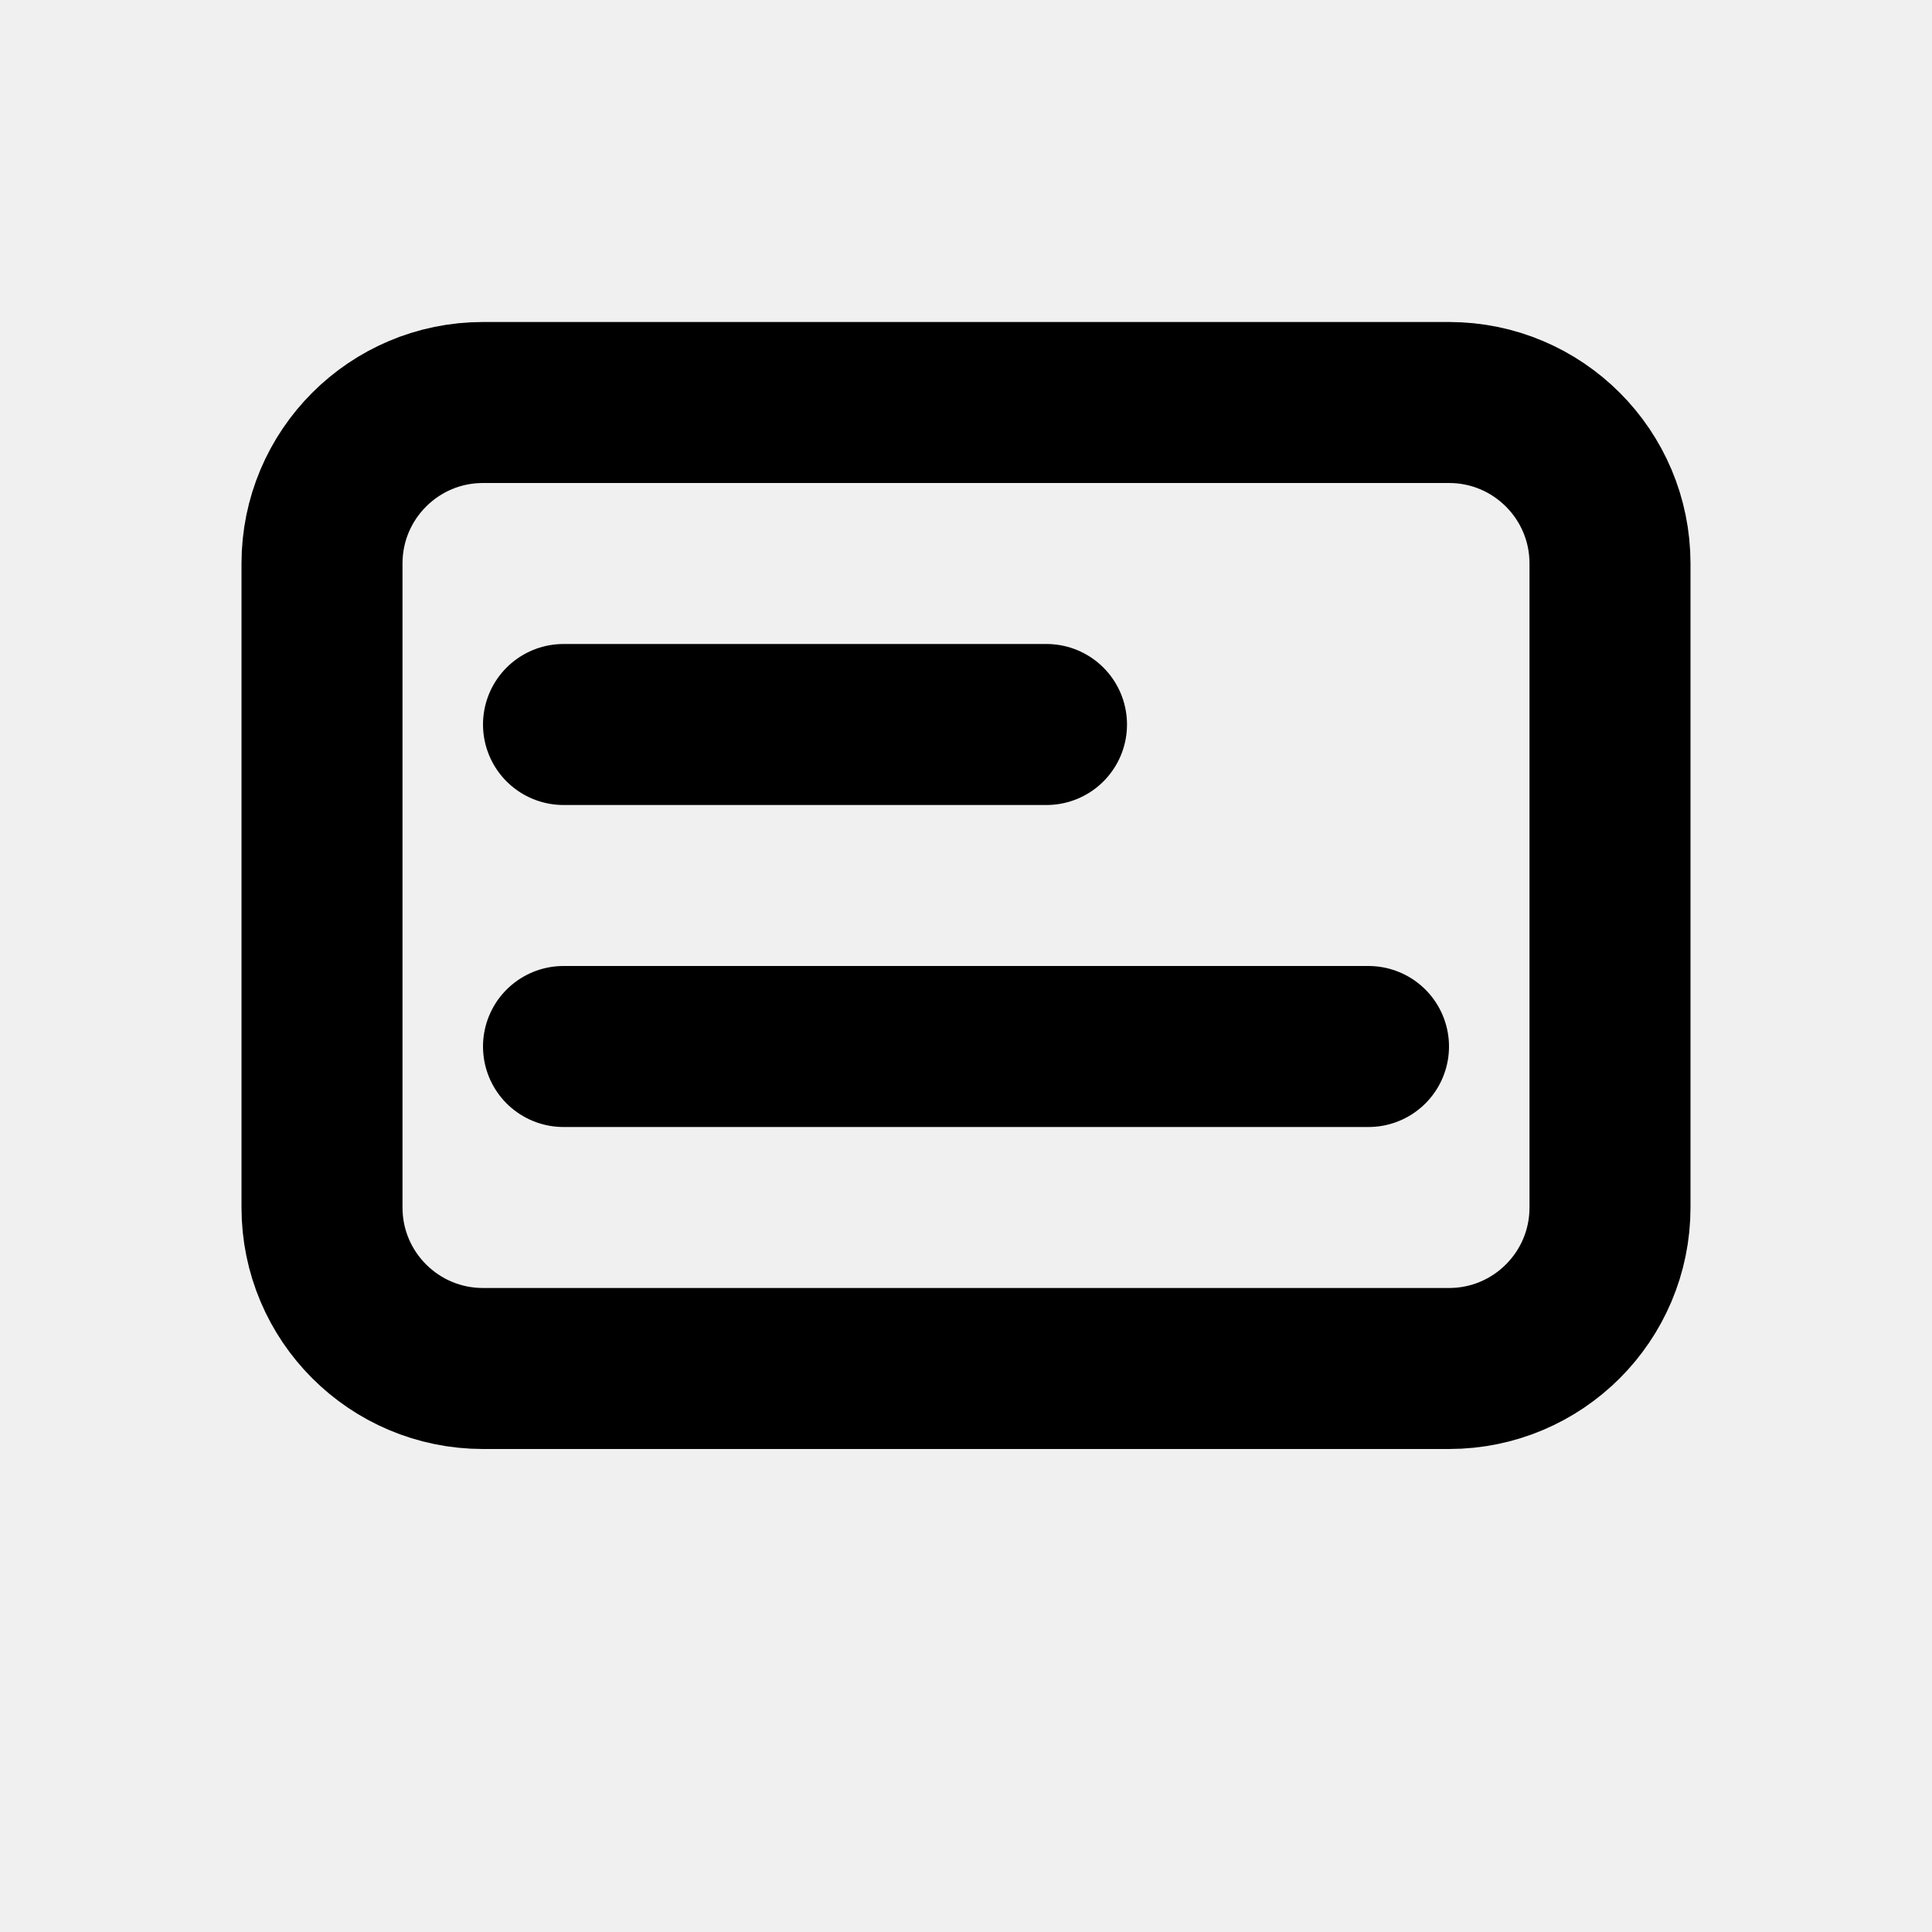
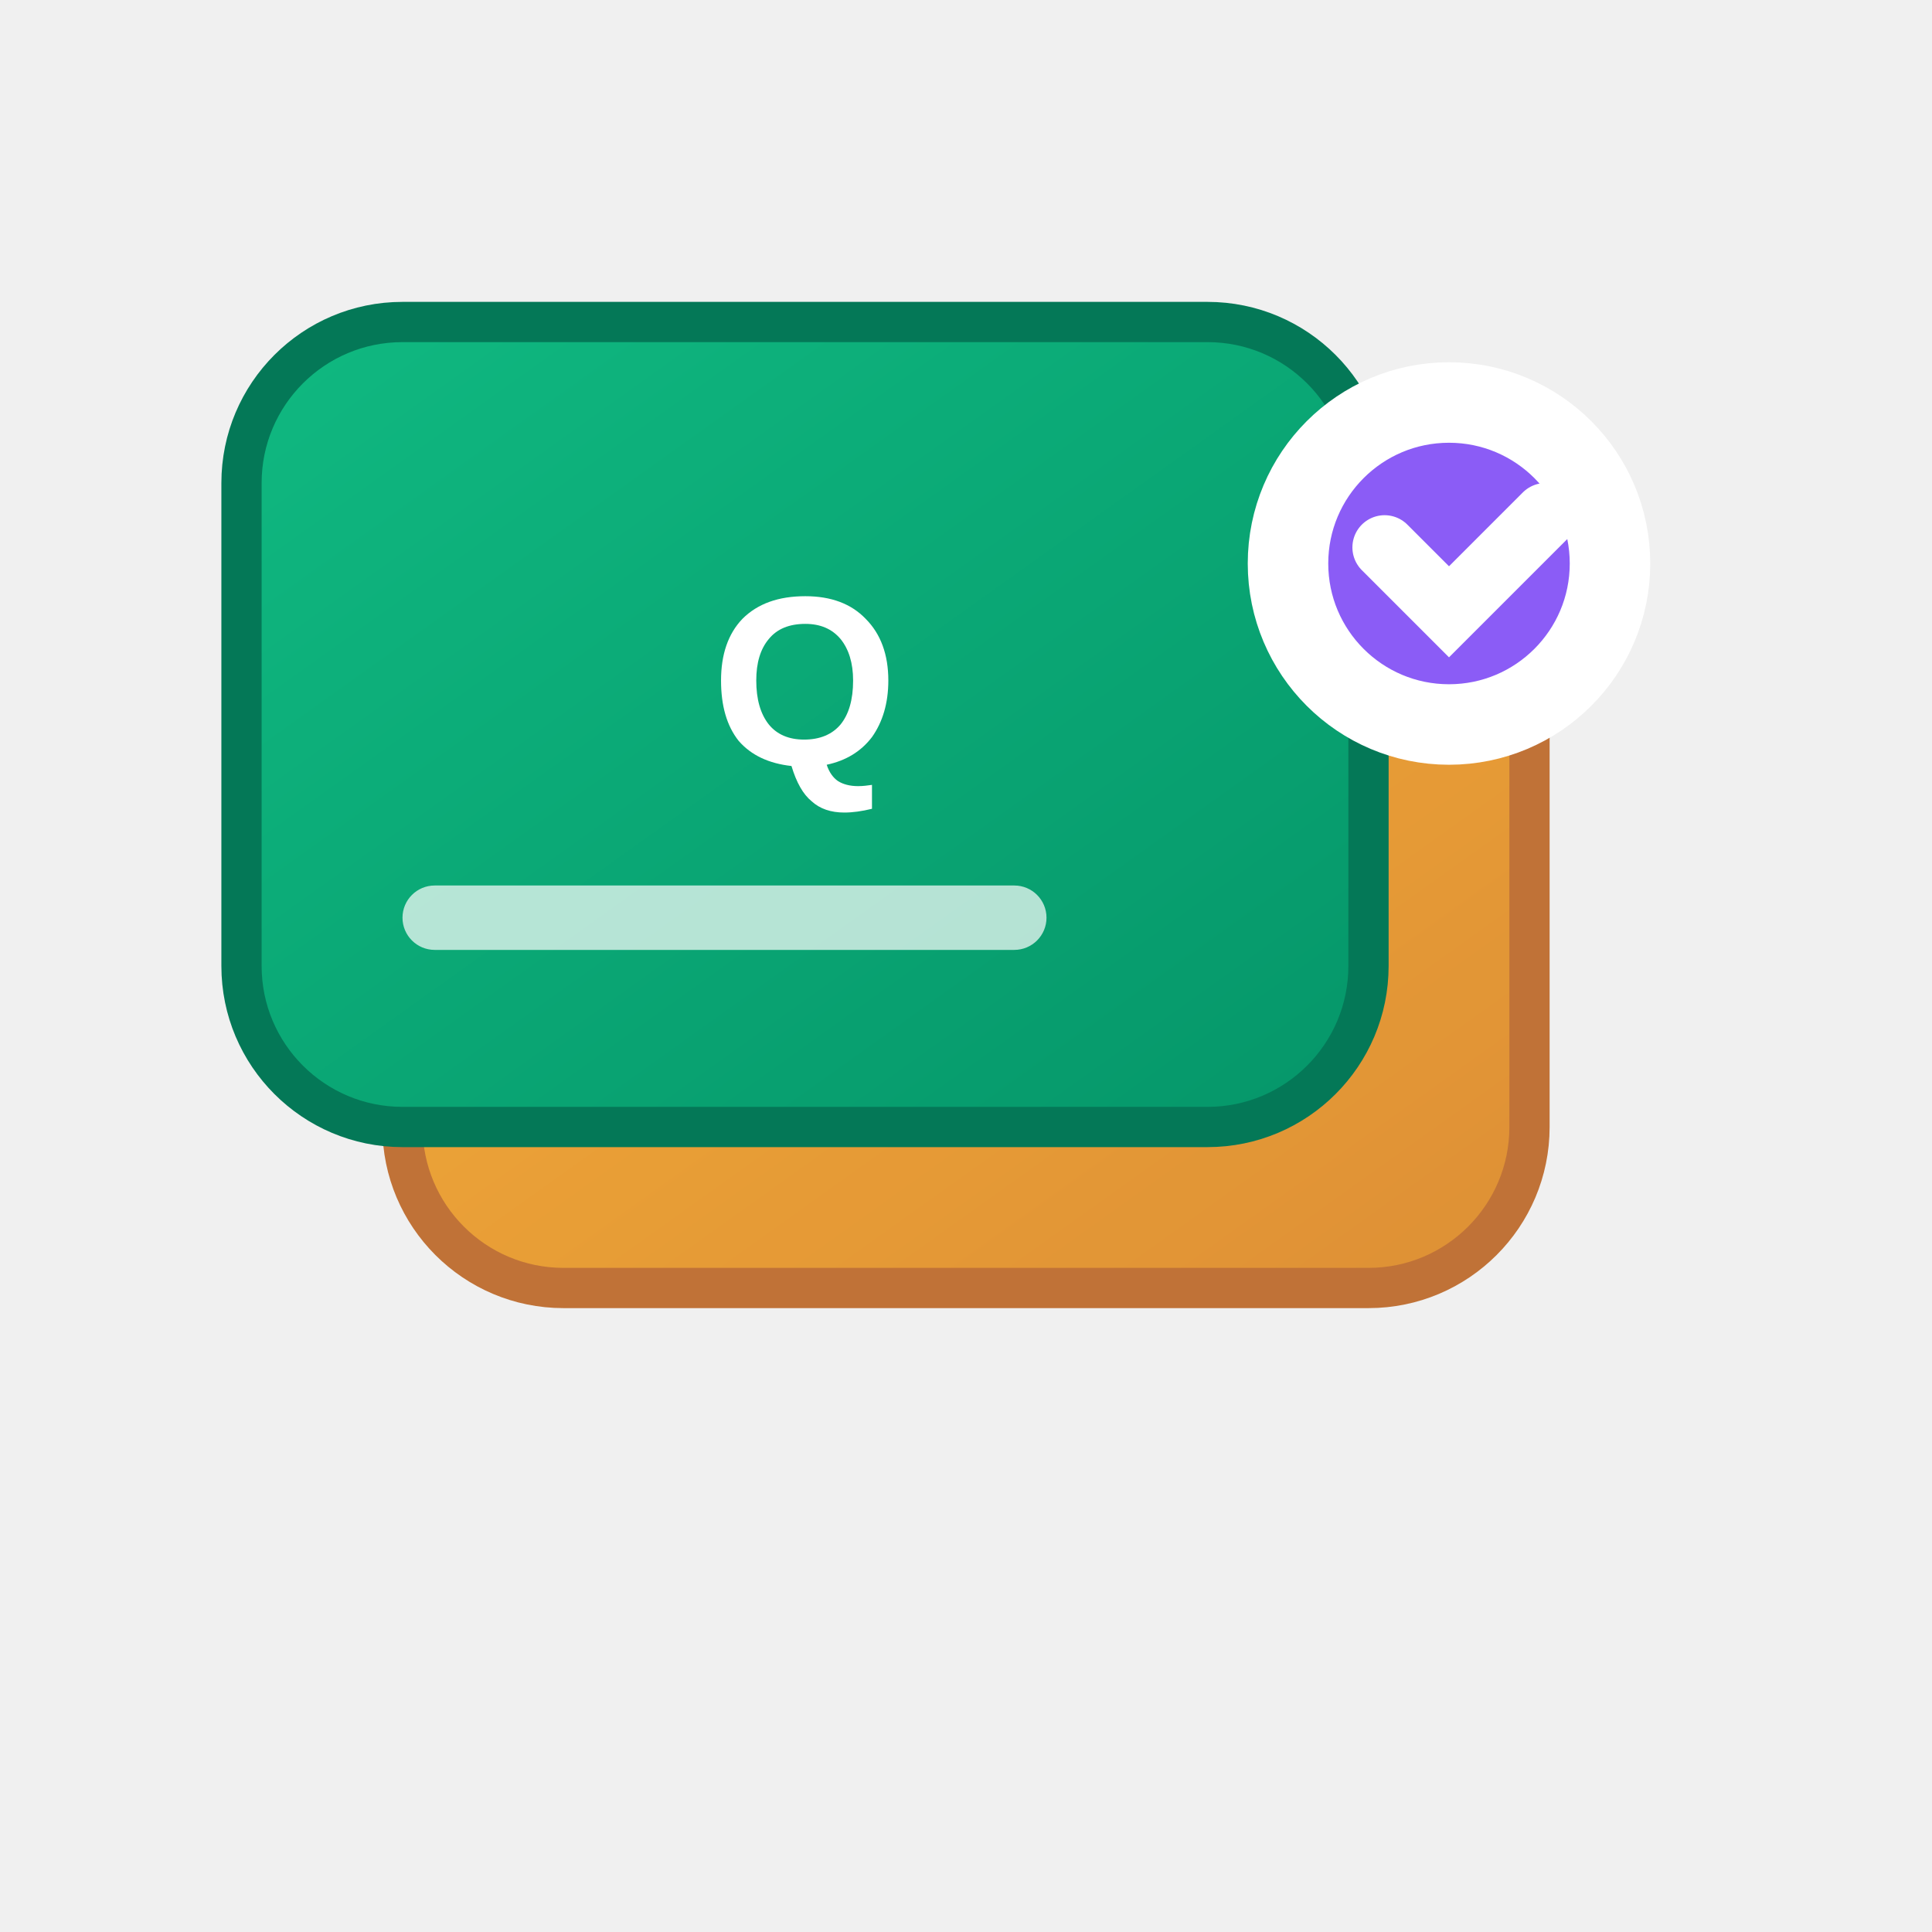
- <svg xmlns="http://www.w3.org/2000/svg" width="24" height="24" viewBox="0 0 24 24" fill="none" stroke="currentColor" stroke-width="2" stroke-linecap="round" stroke-linejoin="round">
-   <rect x="4" y="5" width="16" height="12" rx="2" />
-   <path d="M7 9h6M7 13h10" />
+ <svg xmlns="http://www.w3.org/2000/svg" width="24" height="24" viewBox="0 0 24 24" fill="none">
+   <defs>
+     <linearGradient id="flashcardGradient1" x1="0%" y1="0%" x2="100%" y2="100%">
+       <stop offset="0%" style="stop-color:#F59E0B;stop-opacity:1" />
+       <stop offset="100%" style="stop-color:#D97706;stop-opacity:1" />
+     </linearGradient>
+     <linearGradient id="flashcardGradient2" x1="0%" y1="0%" x2="100%" y2="100%">
+       <stop offset="0%" style="stop-color:#10B981;stop-opacity:1" />
+       <stop offset="100%" style="stop-color:#059669;stop-opacity:1" />
+     </linearGradient>
+   </defs>
+   <rect x="5" y="6" width="14" height="10" rx="2" fill="url(#flashcardGradient1)" stroke="#B45309" stroke-width="0.5" opacity="0.8" />
+   <rect x="3" y="4" width="14" height="10" rx="2" fill="url(#flashcardGradient2)" stroke="#047857" stroke-width="0.5" />
+   <text x="10" y="9.5" font-family="Arial, sans-serif" font-size="3" font-weight="bold" text-anchor="middle" fill="white">Q</text>
+   <circle cx="18" cy="7" r="2" fill="#8B5CF6" stroke="white" stroke-width="1" />
+   <path d="M17.2 6.8l0.8 0.8 1.2-1.2" stroke="white" stroke-width="0.8" fill="none" stroke-linecap="round" />
+   <rect x="5" y="11" width="8" height="0.8" rx="0.4" fill="white" opacity="0.7" />
</svg>
